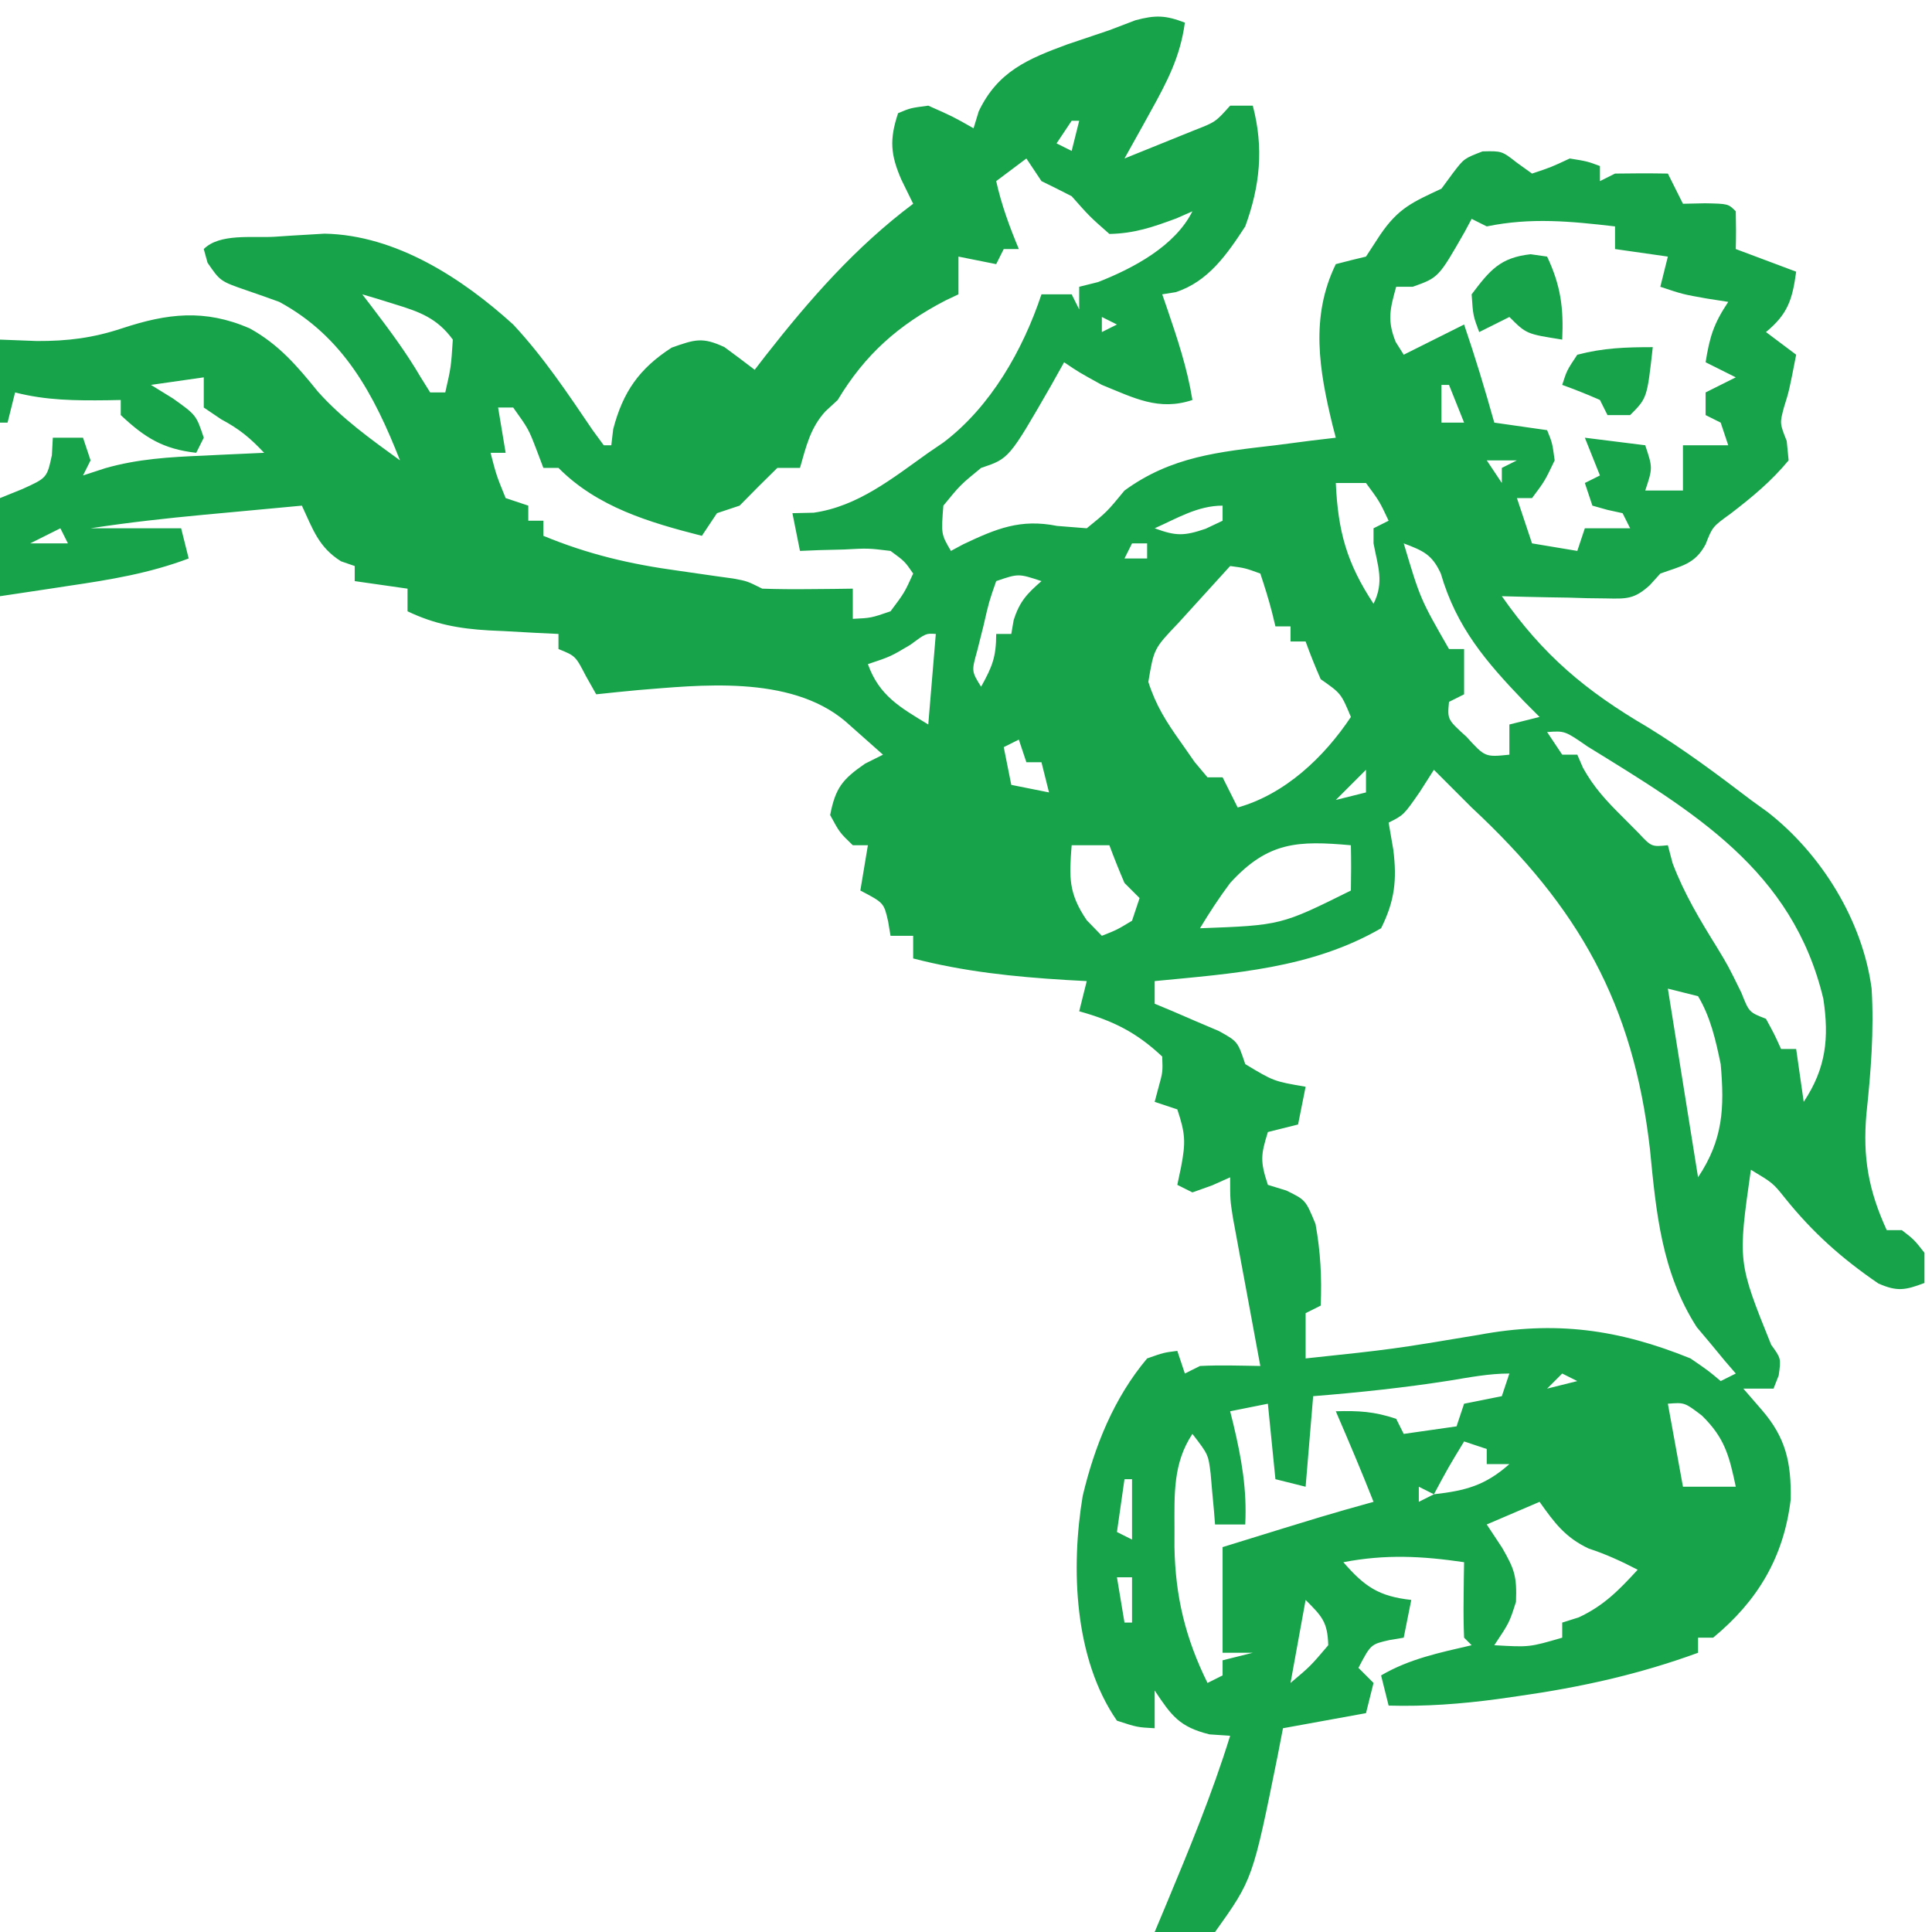
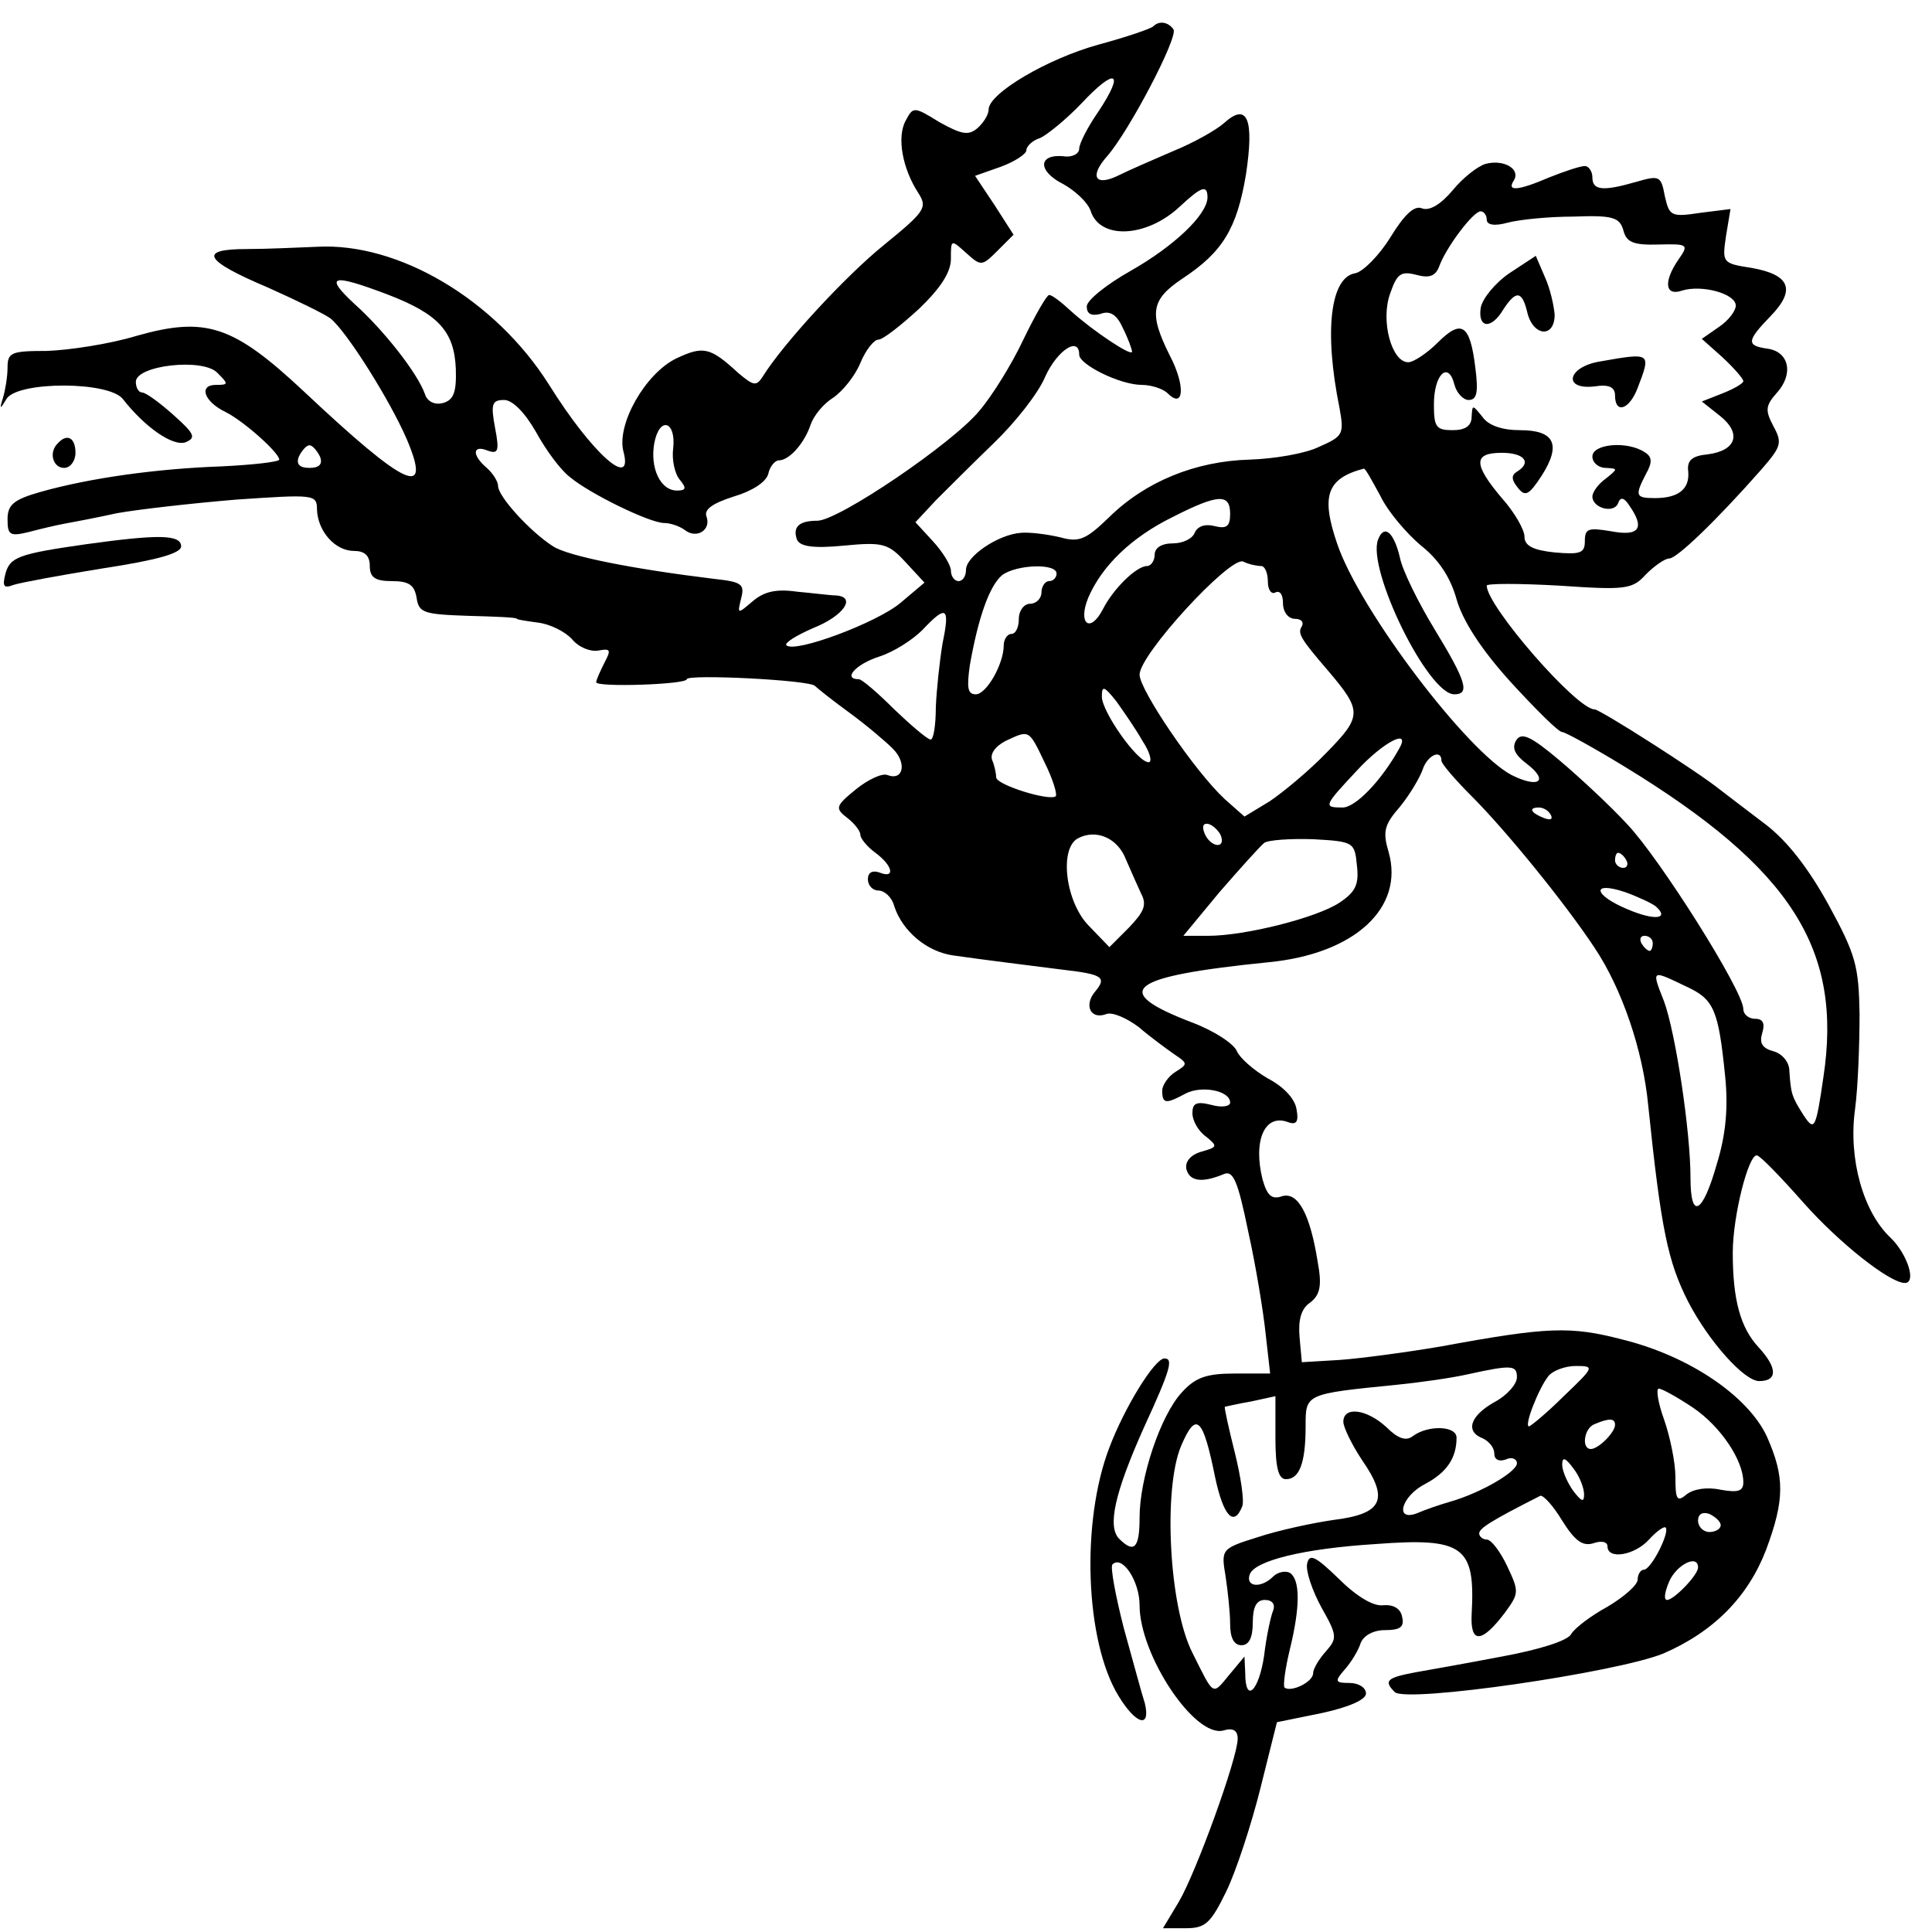
- <svg xmlns="http://www.w3.org/2000/svg" width="256" height="256">
-   <path d="M157 3c-.603 4.507-2.366 7.859-4.563 11.813l-.998 1.81A748.977 748.977 0 0 1 149 21c1.96-.786 3.919-1.579 5.875-2.375l3.305-1.336c2.883-1.12 2.883-1.12 4.82-3.289h3c1.472 5.593.968 10.616-1 16-2.403 3.69-4.915 7.33-9.227 8.715L154 39l.621 1.793C156 44.837 157.318 48.769 158 53c-4.48 1.493-7.739-.276-12-2-3.063-1.688-3.063-1.688-5-3l-1.75 3.125c-5.545 9.64-5.545 9.64-9.25 10.875-2.75 2.25-2.75 2.25-5 5-.298 3.776-.298 3.776 1 6l1.625-.875c4.411-2.09 7.589-3.405 12.438-2.438L144 70c2.667-2.166 2.667-2.166 5-5 6.197-4.519 12.494-5.124 20-6l4.813-.625L177 58l-.438-1.688C174.8 49.068 173.589 41.995 177 35c1.328-.354 2.662-.685 4-1l1.875-2.875c2.42-3.559 4.302-4.336 8.125-6.125l1.563-2.125C194 21 194 21 196.438 20.062 199 20 199 20 201 21.563L203 23c2.529-.845 2.529-.845 5-2 2.313.375 2.313.375 4 1v2l2-1c2.333-.04 4.667-.043 7 0l2 4c1.454-.03 1.454-.03 2.938-.063C229 27 229 27 230 28c.04 1.666.043 3.334 0 5l8 3c-.498 3.688-1.1 5.605-4 8l4 3c-.926 4.765-.926 4.765-1.625 7-.553 2.094-.553 2.094.375 4.438L237 61c-2.316 2.793-4.814 4.857-7.688 7.063-2.398 1.733-2.398 1.733-3.312 4.062-1.418 2.66-3.234 2.863-6 3.875l-1.396 1.54c-2.06 1.874-3.088 1.811-5.834 1.753l-2.432-.03c-.833-.024-1.667-.05-2.525-.076l-2.561-.04c-2.084-.036-4.168-.09-6.252-.147 5.485 7.839 11.102 12.537 19.285 17.336 4.787 2.934 9.254 6.261 13.715 9.664l2.227 1.61c7.116 5.55 12.575 14.366 13.773 23.39.333 5.571-.098 11.023-.688 16.563-.509 5.808.272 10.154 2.688 15.437h2c1.625 1.25 1.625 1.25 3 3v4c-2.527.953-3.599 1.177-6.113.066-4.847-3.314-8.7-6.745-12.38-11.332-1.583-1.975-1.583-1.975-4.507-3.734-1.736 12.218-1.736 12.218 2.688 23.188C236 180 236 180 235.688 182.25L235 184h-4l2.438 2.813c3.194 3.686 3.92 6.964 3.84 11.87-.92 7.682-4.4 13.462-10.278 18.317h-2v2c-7.875 2.878-15.594 4.576-23.875 5.75l-2.7.386c-4.854.65-9.529.997-14.425.864l-1-4c3.795-2.214 7.756-3.01 12-4l-1-1a91.472 91.472 0 0 1-.063-5.063l.028-2.785L194 207c-5.606-.826-10.423-1.068-16 0 2.834 3.254 4.686 4.52 9 5l-1 5-1.875.313c-2.49.562-2.49.562-4.125 3.687l2 2-1 4-11 2c-.23 1.195-.461 2.39-.7 3.621-3.31 16.385-3.31 16.385-8.3 23.379h-8l1.426-3.402c3.11-7.462 6.184-14.867 8.574-22.598l-2.75-.188c-3.988-.996-5.016-2.46-7.25-5.812v5c-2.313-.125-2.313-.125-5-1-5.68-8.206-6.128-20.232-4.535-29.79 1.57-6.592 4.132-12.978 8.535-18.21 2.191-.773 2.191-.773 4-1l1 3 2-1c2.672-.134 5.323-.043 8 0l-.367-1.972c-.547-2.946-1.09-5.893-1.633-8.84l-.578-3.104-.547-2.979-.508-2.745C163 159 163 159 163 156l-2.375 1.063L158 158l-2-1 .5-2.375c.624-3.277.574-4.403-.5-7.625l-3-1 .5-1.875c.576-2.086.576-2.086.5-4.125-3.407-3.206-6.514-4.748-11-6l1-4-2.746-.148c-6.963-.428-13.498-1.105-20.254-2.852v-3h-3l-.313-1.875c-.562-2.49-.562-2.49-3.687-4.125l1-6h-2c-1.75-1.688-1.75-1.688-3-4 .7-3.588 1.606-4.728 4.625-6.813L117 100a316933028.358 316933028.358 0 0 0-6.055-5.371c-6.332-5.302-18.545-3.803-26.382-3.191A388.4 388.4 0 0 0 79 92l-1.375-2.438C76.253 86.912 76.253 86.912 74 86v-2l-3.105-.148-4.082-.227c-.674-.03-1.348-.062-2.042-.094C60.803 83.3 57.593 82.716 54 81v-3l-7-1v-2l-1.813-.625C42.202 72.498 41.47 70.141 40 67c-3.354.31-6.708.623-10.063.938l-2.857.263C22.028 68.676 17.015 69.228 12 70h12l1 4c-5.217 1.967-10.39 2.816-15.875 3.625l-2.664.406c-2.153.328-4.307.65-6.461.969V66l2.938-1.188c3.284-1.488 3.284-1.488 3.937-4.5L7 58h4l1 3-1 2 2.941-.96c4.315-1.234 8.531-1.481 12.996-1.665l2.362-.117c1.9-.093 3.8-.177 5.701-.258-1.866-1.975-3.248-3.133-5.688-4.438L27 54v-4l-7 1 2.938 1.813C26 55 26 55 27 58l-1 2c-4.385-.501-6.8-1.983-10-5v-2l-1.793.035C9.997 53.083 6.107 53.06 2 52l-1 4H0V45l4.875.188c4.093.015 7.43-.402 11.313-1.688 5.98-1.974 10.907-2.577 16.875 0 3.88 2.137 6.3 4.986 9.062 8.395C45.307 55.467 49.141 58.2 53 61c-3.434-8.726-7.488-16.403-16-21a211.109 211.109 0 0 0-4.25-1.5c-3.566-1.232-3.566-1.232-5.25-3.688L27 33c2.098-2.098 6.412-1.463 9.313-1.625l2.341-.156 2.272-.133L43 30.962C52.45 31.14 61.261 36.88 68 43c4.021 4.309 7.244 9.155 10.547 14.023L80 59h1l.25-2.125c1.291-4.95 3.452-8.037 7.75-10.813 3.098-1.097 4.083-1.423 7-.062 1.343.986 2.678 1.985 4 3l1.469-1.906C107.307 39.639 113.393 32.705 121 27l-1.563-3.188c-1.434-3.297-1.602-5.318-.437-8.812 1.625-.688 1.625-.688 4-1 3.25 1.438 3.25 1.438 6 3l.688-2.25c2.516-5.273 6.477-6.934 11.75-8.875C143.29 5.245 145.143 4.62 147 4l3.438-1.313c2.676-.717 4.003-.671 6.562.313Zm-13 10 1 2Zm-2 3-2 3 2 1 1-4h-1Zm-6 5-4 3c.7 3.147 1.76 6.026 3 9h-2l-1 2-5-1v5l-1.75.828C119.038 43.064 114.617 46.971 111 53l-1.625 1.5c-2.016 2.2-2.559 4.674-3.375 7.5h-3a282.832 282.832 0 0 0-5 5l-3 1-2 3c-6.981-1.782-13.85-3.807-19-9h-2l-.875-2.313C70.037 56.85 70.037 56.85 68 54h-2l1 6h-2c.775 2.992.775 2.992 2 6l3 1v2h2v2c5.95 2.46 11.51 3.755 17.875 4.625 1.685.24 3.37.481 5.055.727.734.1 1.469.202 2.226.307C99 77 99 77 101 78c2.04.07 4.083.084 6.125.063l3.32-.028L113 78v4c2.409-.113 2.409-.113 5-1 1.844-2.461 1.844-2.461 3-5-1.113-1.617-1.113-1.617-3-3-2.972-.363-2.972-.363-6.188-.188l-3.292.083L106 73l-1-5c1.392-.03 1.392-.03 2.813-.063 5.866-.833 10.466-4.585 15.187-7.937l2.016-1.375C131.276 53.888 135.543 46.372 138 39h4l1 2v-3l2.5-.625c4.646-1.825 10.186-4.746 12.5-9.375l-2.125.938C152.75 30.091 150.346 30.93 147 31c-2.625-2.313-2.625-2.313-5-5a177.118 177.118 0 0 0-4-2l-2-3Zm59 8-.918 1.715c-3.465 6.065-3.465 6.065-6.894 7.285H185c-.81 2.915-1.218 4.461-.063 7.313L186 47l1.75-.875L194 43c1.47 4.303 2.774 8.623 4 13l7 1c.688 1.688.688 1.688 1 4-1.313 2.75-1.313 2.75-3 5h-2l2 6 6 1 1-3h6l-1-2-2-.438-2-.562-1-3 2-1-2-5 8 1c1 3 1 3 0 6h5v-6h6l-1-3-2-1v-3l4-2-4-2c.547-3.375 1.055-5.082 3-8l-2.813-.438C223 39 223 39 220 38l1-4-7-1v-3c-5.893-.682-11.137-1.203-17 0l-2-1ZM48 39l1.207 1.574c2.342 3.083 4.59 6.078 6.543 9.426L57 52h2c.765-3.355.765-3.355 1-7-2.074-2.838-4.39-3.684-7.688-4.688-.808-.25-1.616-.502-2.449-.761L48 39Zm98 3v2l2-1-2-1Zm45 9v5h3l-2-5h-1ZM88 57l1 2Zm-1 3 1 3Zm110 1 2 3v-2l2-1h-4Zm-20 3c.291 6.42 1.452 10.621 5 16 1.432-2.865.579-4.914 0-8v-2l2-1c-1.21-2.573-1.21-2.573-3-5h-4Zm-24 6c2.788 1.033 3.868 1.045 6.75.063L162 69v-2c-3.304 0-6.021 1.676-9 3ZM8 70l-4 2h5l-1-2Zm142 2-1 2h3v-2h-2Zm36 0c2.199 7.37 2.199 7.37 6 14h2v6l-2 1c-.22 2.333-.22 2.333 2.313 4.625 2.464 2.706 2.464 2.706 5.687 2.375v-4l4-1-2.047-2.055c-5.054-5.273-8.953-9.787-11.039-16.949-1.161-2.536-2.361-3.024-4.914-3.996Zm-38 2v3Zm15 1c-1.46 1.602-2.918 3.207-4.375 4.813l-2.46 2.707c-3.269 3.427-3.269 3.427-4.005 7.835.986 3.103 2.39 5.309 4.278 7.957l1.87 2.676L160 103h2l2 4c6.287-1.768 11.445-6.668 15-12-1.309-3.122-1.309-3.122-4-5a78.037 78.037 0 0 1-2-5h-2v-2h-2l-.438-1.813c-.45-1.749-.99-3.474-1.562-5.187-2.015-.733-2.015-.733-4-1Zm-31 2c-.955 2.734-.955 2.734-1.688 5.938l-.824 3.277c-.763 2.73-.763 2.73.512 4.785 1.46-2.647 2-3.894 2-7h2l.313-1.813c.776-2.47 1.758-3.51 3.687-5.187-3.05-1.011-3.05-1.011-6 0Zm14 0 1 2Zm-1 2 1 2Zm-24.375 6.438C118 87 118 87 115 88c1.502 4.206 4.286 5.739 8 8l1-12c-1.32-.086-1.32-.086-3.375 1.438ZM205 97l2 3h2l.75 1.734c1.443 2.616 3.132 4.414 5.25 6.516l2.125 2.14c1.716 1.827 1.716 1.827 3.875 1.61l.625 2.375c1.549 4.084 3.623 7.513 5.918 11.215C229 128 229 128 230.75 131.562c1.012 2.565 1.012 2.565 3.25 3.438 1.125 2.063 1.125 2.063 2 4h2l1 7c2.968-4.452 3.38-8.466 2.602-13.652-4.067-17.054-17.204-24.773-31.258-33.442-2.992-2.071-2.992-2.071-5.344-1.906Zm-70 1-2 1 1 5 5 1-1-4h-2l-1-3Zm48 1 1 2Zm-2 3-4 4 4-1v-3Zm9 0-1.875 2.938C186 108 186 108 184 109l.625 3.625c.484 3.955.193 6.74-1.625 10.375-9.266 5.357-19.599 5.985-30 7v3l2.371.988 3.066 1.325 3.06 1.3C164 138 164 138 165 141c3.769 2.274 3.769 2.274 8 3l-1 5-4 1c-.934 3.01-1.044 3.867 0 7l2.438.75C173 159 173 159 174.313 162.188c.668 3.704.84 7.057.687 10.812l-2 1v6c11.519-1.221 11.519-1.221 22.938-3.125 10.118-1.887 18.458-.766 28.062 3.125 2.383 1.637 2.383 1.637 4 3l2-1-1.426-1.652-1.887-2.286-1.863-2.214c-4.656-7.27-5.378-15.175-6.199-23.598-2.21-19.284-9.439-32.036-23.625-45.25a519.67 519.67 0 0 1-2.938-2.938L190 102Zm-48 10c-.333 4.245-.439 6.355 2 9.938l2 2.062c2-.791 2-.791 4-2l1-3-2-2c-.707-1.65-1.38-3.316-2-5h-5Zm21 5c-1.465 1.954-2.733 3.905-4 6 10.728-.397 10.728-.397 20-5 .04-2 .043-4 0-6-7.023-.625-10.98-.5-16 5Zm58 14 4 25c3.323-4.984 3.51-9.186 3-15-.656-3.155-1.338-6.222-3-9l-4-1Zm-14 51-2 2 4-1-2-1Zm-14.938.938c-6.015.944-11.993 1.577-18.062 2.062l-1 12-4-1-1-10-5 1 .438 1.758c1.07 4.509 1.801 8.573 1.562 13.242h-4l-.148-1.863-.227-2.45c-.07-.8-.14-1.6-.21-2.425-.31-2.534-.31-2.534-2.415-5.262-2.592 3.888-2.382 8.058-2.375 12.563l-.004 2.42c.117 6.57 1.456 12.094 4.379 18.017l2-1v-2l4-1h-4v-14c13.857-4.286 13.857-4.286 20-6-1.59-4.035-3.282-8.018-5-12 3.044-.082 5.072.024 8 1l1 2 7-1 1-3 5-1 1-3c-2.708 0-5.264.502-7.938.938ZM221 186l2 11h7c-.866-4.096-1.462-6.475-4.5-9.438-2.291-1.739-2.291-1.739-4.5-1.562Zm-70 5 1 2Zm43 0c-2.095 3.447-2.095 3.447-4 7 4.22-.48 6.797-1.166 10-4h-3v-2l-3-1Zm-44 3 1 2Zm-1 2-1 7 2 1v-8h-1Zm39 1v2l2-1-2-1Zm16 2-7 3 2.063 3.125c1.617 2.823 1.942 3.742 1.812 7.125C200 215 200 215 198 218c4.65.27 4.65.27 9-1v-2l2.188-.688c3.344-1.56 5.328-3.615 7.812-6.312-2.154-1.117-4.187-2.06-6.5-2.813-3.119-1.48-4.522-3.403-6.5-6.187Zm-56 10 1 6h1v-6h-2Zm25 3-2 11c2.646-2.229 2.646-2.229 5-5-.088-3.067-.814-3.814-3-6Zm-6 1 1 2Zm-17 3 1 3Zm1 3 1 2Z" fill="#16A34A" />
-   <path d="M202.813 33.688 205 34c1.802 3.83 2.196 6.781 2 11-4.75-.75-4.75-.75-7-3l-4 2c-.813-2.188-.813-2.188-1-5 2.41-3.189 3.762-4.862 7.813-5.313ZM219 46c-.75 6.75-.75 6.75-3 9h-3l-1-2a78.037 78.037 0 0 0-5-2c.625-1.938.625-1.938 2-4 3.455-.901 6.42-1 10-1Z" fill="#16A34A" />
+ <svg xmlns="http://www.w3.org/2000/svg" version="1.0" width="256pt" height="256pt" viewBox="0 0 256 256" preserveAspectRatio="xMidYMid meet">
+   <g transform="translate(0,256) scale(0.1,-0.1)" fill="#000000" stroke="none">
+     <path d="M1528 2525 c-3 -3 -35 -14 -72 -24 -69 -19 -146 -65 -146 -86 0 -7 -7 -18 -15 -25 -12 -10 -21 -8 -50 8 -34 21 -35 21 -45 2 -12 -22 -4 -64 17 -96 12 -19 9 -24 -45 -68 -51 -41 -135 -132 -162 -176 -8 -12 -12 -11 -32 6 -37 34 -46 36 -82 19 -41 -20 -79 -87 -70 -123 14 -52 -41 -4 -99 89 -71 112 -199 188 -307 182 -25 -1 -67 -3 -93 -3 -65 0 -57 -15 28 -51 38 -17 75 -35 83 -41 22 -18 79 -109 101 -160 34 -80 -1 -64 -136 63 -94 88 -130 100 -222 74 -36 -11 -90 -19 -119 -20 -47 0 -52 -2 -52 -22 0 -12 -3 -30 -6 -40 -5 -16 -4 -16 5 -1 16 23 136 23 154 -1 29 -37 66 -63 83 -57 14 6 12 11 -16 36 -19 17 -37 30 -42 30 -4 0 -8 6 -8 14 0 22 89 32 108 12 15 -15 15 -16 -2 -16 -23 0 -16 -22 13 -36 24 -12 71 -54 71 -63 0 -3 -35 -7 -77 -9 -84 -3 -173 -15 -240 -34 -35 -10 -43 -17 -43 -36 0 -21 3 -23 28 -17 15 4 36 9 47 11 11 2 43 8 70 14 28 5 98 13 158 18 103 7 107 7 107 -13 1 -29 24 -55 49 -55 14 0 21 -6 21 -20 0 -15 7 -20 29 -20 23 0 30 -5 33 -22 3 -20 9 -22 68 -24 36 -1 65 -2 65 -4 0 -1 13 -3 28 -5 16 -2 36 -12 45 -22 9 -11 25 -17 35 -15 16 3 17 1 8 -16 -6 -12 -11 -23 -11 -26 0 -7 120 -3 120 4 0 7 164 -1 170 -9 3 -3 23 -19 45 -35 22 -16 48 -38 58 -48 19 -19 14 -43 -7 -35 -7 3 -26 -6 -42 -19 -27 -22 -28 -25 -11 -38 9 -7 17 -17 17 -22 0 -5 9 -16 20 -24 23 -17 27 -35 5 -26 -9 3 -15 0 -15 -9 0 -8 6 -15 14 -15 8 0 18 -9 21 -21 11 -33 43 -60 78 -65 42 -6 91 -12 146 -19 52 -6 58 -10 42 -29 -15 -18 -6 -37 14 -30 8 4 28 -5 44 -17 15 -13 37 -29 47 -36 18 -12 18 -13 2 -23 -10 -6 -18 -18 -18 -25 0 -18 5 -18 31 -4 21 11 59 4 59 -12 0 -5 -11 -7 -25 -3 -20 5 -25 2 -25 -11 0 -10 8 -24 18 -31 16 -13 15 -14 -6 -20 -14 -4 -22 -13 -20 -23 4 -16 20 -19 49 -7 13 6 19 -8 33 -76 10 -45 20 -106 23 -135 l6 -53 -47 0 c-37 0 -52 -5 -70 -25 -28 -30 -56 -113 -56 -166 0 -40 -7 -48 -27 -28 -16 16 -6 61 33 148 35 76 39 91 27 91 -13 0 -53 -65 -73 -118 -38 -99 -32 -257 12 -329 23 -38 43 -44 35 -10 -4 12 -16 57 -28 100 -11 43 -18 81 -15 84 13 13 36 -22 36 -54 0 -66 73 -176 111 -166 13 4 19 0 19 -11 0 -25 -55 -177 -78 -216 l-21 -35 30 0 c26 0 33 6 54 49 13 27 33 88 45 136 l22 88 59 12 c37 8 59 18 59 26 0 8 -10 14 -22 14 -19 0 -20 2 -6 18 8 9 18 25 21 35 4 10 17 17 32 17 20 0 26 4 23 17 -2 12 -12 17 -25 16 -13 -2 -36 12 -59 35 -31 30 -39 34 -42 20 -2 -10 7 -36 19 -58 21 -37 21 -41 6 -58 -9 -10 -17 -23 -17 -29 0 -12 -30 -26 -38 -19 -2 3 1 25 7 50 14 57 14 93 0 102 -6 3 -16 1 -22 -5 -16 -16 -37 -14 -31 3 7 18 71 34 166 40 118 9 133 -3 128 -93 -2 -39 13 -39 44 2 19 26 19 28 3 62 -9 19 -21 35 -27 35 -5 0 -10 4 -10 8 0 7 16 17 81 50 4 1 17 -13 29 -33 17 -27 27 -34 41 -30 11 4 19 2 19 -4 0 -18 36 -12 55 9 10 11 20 18 22 16 6 -6 -19 -56 -29 -56 -4 0 -8 -6 -8 -13 0 -7 -18 -23 -40 -36 -22 -12 -43 -28 -48 -36 -4 -9 -43 -21 -92 -30 -47 -9 -98 -18 -115 -21 -37 -7 -42 -11 -27 -26 15 -15 295 26 356 51 67 29 112 75 136 137 25 67 25 97 1 151 -25 53 -102 106 -191 128 -69 18 -99 17 -240 -9 -47 -8 -107 -16 -135 -18 l-50 -3 -3 33 c-2 23 2 38 14 46 13 10 16 22 10 54 -10 63 -26 93 -47 87 -14 -5 -20 1 -26 22 -13 52 3 88 34 76 11 -4 14 1 11 17 -2 14 -17 30 -38 41 -19 11 -37 27 -41 36 -4 10 -30 27 -59 38 -110 42 -87 61 101 80 114 11 180 72 159 146 -8 27 -6 36 15 60 13 16 26 38 30 49 6 19 25 28 25 12 0 -4 18 -25 40 -47 46 -46 124 -142 163 -201 36 -54 64 -135 71 -209 17 -164 26 -207 53 -260 27 -52 74 -105 94 -105 25 0 24 18 -1 45 -24 26 -34 63 -34 125 0 49 21 131 32 129 4 0 32 -29 62 -63 47 -53 114 -106 134 -106 16 0 3 39 -19 60 -36 34 -56 104 -47 170 4 30 6 87 6 126 -1 64 -5 79 -41 145 -27 49 -55 85 -84 107 -24 18 -51 39 -59 45 -31 25 -160 107 -167 107 -24 0 -143 137 -143 164 0 3 43 3 96 0 88 -6 97 -5 115 15 11 11 25 21 31 21 10 0 63 51 122 118 26 30 28 35 16 57 -11 21 -11 27 4 44 23 25 17 55 -12 59 -28 4 -28 10 4 43 34 35 26 55 -25 64 -39 6 -39 7 -34 42 l6 36 -40 -5 c-39 -6 -41 -4 -47 22 -5 27 -7 28 -38 19 -45 -13 -58 -11 -58 6 0 8 -5 15 -10 15 -6 0 -27 -7 -47 -15 -42 -18 -57 -19 -47 -4 9 15 -13 28 -37 22 -11 -3 -31 -19 -44 -35 -16 -19 -31 -28 -41 -24 -10 4 -23 -8 -42 -39 -15 -24 -36 -45 -46 -47 -33 -5 -42 -76 -21 -179 6 -34 5 -37 -27 -51 -18 -9 -60 -16 -92 -17 -72 -2 -138 -29 -186 -76 -31 -30 -40 -34 -65 -27 -17 4 -40 7 -52 6 -30 -2 -73 -31 -73 -49 0 -8 -4 -15 -10 -15 -5 0 -10 6 -10 14 0 7 -11 25 -24 39 l-23 25 27 29 c15 15 50 50 77 76 28 27 59 66 68 88 16 35 45 54 45 29 0 -13 54 -40 83 -40 12 0 28 -5 34 -11 22 -22 24 10 3 50 -28 56 -25 74 17 102 53 35 72 66 84 138 11 73 2 96 -29 68 -10 -9 -40 -26 -67 -37 -28 -12 -60 -26 -72 -32 -32 -16 -40 -2 -16 25 29 33 94 157 88 168 -7 10 -19 12 -27 4z m-72 -112 c-14 -20 -26 -43 -26 -50 0 -7 -10 -12 -21 -10 -34 3 -34 -20 0 -37 16 -9 32 -24 36 -35 12 -39 74 -36 118 5 29 27 37 30 37 12 -1 -23 -44 -64 -102 -97 -32 -18 -58 -39 -58 -47 0 -10 6 -13 18 -10 13 5 22 -1 30 -19 7 -14 12 -28 12 -31 0 -7 -51 27 -80 53 -14 13 -27 23 -30 22 -3 0 -18 -26 -34 -59 -15 -32 -41 -74 -58 -94 -35 -43 -187 -146 -215 -146 -24 0 -33 -8 -27 -25 4 -9 21 -12 62 -8 52 5 59 3 82 -22 l25 -27 -32 -27 c-31 -26 -140 -67 -151 -56 -3 3 13 13 36 23 40 16 57 41 30 43 -7 0 -30 3 -52 5 -28 4 -44 0 -59 -13 -20 -17 -20 -17 -15 4 5 19 1 22 -36 26 -107 13 -193 30 -213 43 -30 19 -73 66 -73 80 0 6 -7 17 -15 24 -20 17 -19 31 1 23 14 -5 16 -1 10 30 -6 32 -4 37 12 37 11 0 27 -16 42 -42 13 -24 33 -51 45 -60 26 -22 106 -61 125 -61 8 0 20 -4 27 -9 16 -13 36 0 29 18 -3 9 8 17 36 26 24 7 43 19 46 30 2 10 9 18 14 18 14 0 34 23 42 47 4 12 17 28 30 36 13 9 29 29 36 46 7 17 18 31 24 31 6 0 30 19 54 41 28 27 42 48 42 66 0 26 0 26 20 8 20 -18 21 -18 42 3 l21 21 -25 39 -26 39 34 12 c19 7 34 17 34 22 0 5 8 13 18 16 9 4 34 24 55 46 45 48 58 43 23 -10z m514 -144 c0 -7 10 -9 28 -4 15 4 54 8 87 8 52 2 61 -1 66 -18 4 -16 13 -20 47 -19 39 1 40 0 26 -20 -20 -29 -18 -49 5 -41 26 8 71 -4 71 -20 0 -7 -10 -20 -22 -28 l-23 -16 28 -25 c15 -14 27 -28 27 -31 0 -3 -12 -10 -27 -16 l-28 -11 24 -19 c29 -23 22 -46 -16 -51 -21 -2 -28 -8 -26 -23 2 -23 -13 -35 -44 -35 -26 0 -27 3 -12 32 9 16 8 23 -2 29 -23 15 -69 11 -69 -6 0 -8 8 -15 18 -15 16 -1 16 -1 0 -14 -10 -7 -18 -18 -18 -24 0 -15 28 -23 34 -9 3 9 8 8 15 -3 21 -30 13 -41 -24 -34 -30 5 -35 4 -35 -13 0 -16 -6 -18 -40 -15 -29 3 -40 9 -40 21 0 9 -13 32 -30 51 -38 45 -38 60 0 60 30 0 40 -13 20 -25 -8 -5 -7 -11 1 -21 10 -13 15 -10 32 16 26 41 17 60 -29 60 -23 0 -42 6 -50 18 -13 16 -13 16 -14 0 0 -12 -8 -18 -25 -18 -22 0 -25 4 -25 34 0 40 19 58 27 27 3 -12 12 -21 19 -21 11 0 13 10 9 42 -7 58 -18 66 -50 34 -14 -14 -32 -26 -39 -26 -22 0 -37 55 -24 91 9 26 14 30 34 25 18 -5 26 -2 31 11 9 25 45 73 55 73 4 0 8 -5 8 -11z m-1457 -99 c68 -26 89 -49 91 -99 1 -31 -3 -41 -17 -45 -11 -3 -21 2 -24 12 -10 28 -55 85 -93 119 -41 38 -31 41 43 13z m379 -204 c-2 -15 2 -34 9 -42 9 -11 8 -14 -4 -14 -22 0 -36 30 -30 63 7 36 29 29 25 -7z m-468 -11 c4 -10 -1 -15 -14 -15 -13 0 -18 5 -14 15 4 8 10 15 14 15 4 0 10 -7 14 -15z m1405 -52 c10 -21 35 -50 54 -66 23 -18 39 -42 47 -71 8 -28 32 -66 72 -110 33 -36 63 -66 68 -66 4 0 42 -21 83 -46 221 -135 289 -242 263 -412 -10 -69 -12 -71 -26 -50 -16 25 -17 29 -19 59 0 12 -10 23 -21 26 -15 4 -19 11 -15 24 4 13 1 19 -9 19 -9 0 -16 6 -16 13 0 24 -111 200 -154 245 -22 24 -63 62 -89 84 -39 33 -51 38 -58 27 -6 -10 -2 -19 14 -31 30 -23 16 -33 -20 -15 -59 31 -201 218 -231 306 -22 64 -14 87 35 100 2 1 11 -16 22 -36z m-199 -24 c0 -17 -5 -20 -21 -16 -12 3 -22 0 -26 -9 -3 -8 -16 -14 -29 -14 -15 0 -24 -6 -24 -15 0 -8 -5 -15 -10 -15 -14 0 -45 -30 -59 -58 -17 -32 -33 -18 -19 16 18 42 57 80 112 107 61 31 76 31 76 4z m41 -69 c5 0 9 -9 9 -21 0 -11 5 -17 10 -14 6 3 10 -3 10 -14 0 -12 7 -21 16 -21 8 0 12 -4 9 -10 -6 -9 -2 -16 35 -59 45 -53 45 -60 -2 -108 -23 -24 -58 -53 -76 -65 l-33 -20 -26 23 c-40 37 -113 145 -113 165 0 27 119 156 137 150 8 -4 19 -6 24 -6z m-271 -10 c0 -5 -4 -10 -10 -10 -5 0 -10 -7 -10 -15 0 -8 -7 -15 -15 -15 -8 0 -15 -9 -15 -20 0 -11 -4 -20 -10 -20 -5 0 -10 -7 -10 -15 0 -25 -23 -65 -37 -65 -11 0 -12 9 -8 38 11 63 26 106 43 120 19 14 72 16 72 2z m-151 -92 c-4 -24 -8 -62 -9 -85 0 -24 -3 -43 -7 -43 -5 1 -26 19 -48 40 -22 22 -43 40 -47 40 -22 0 -4 20 27 30 19 6 44 22 57 35 32 34 37 31 27 -17z m265 -130 c10 -15 13 -28 8 -28 -15 0 -62 67 -62 87 0 15 3 14 19 -6 10 -14 26 -37 35 -53z m-130 -28 c11 -22 17 -42 15 -45 -8 -7 -79 15 -79 25 0 4 -2 15 -5 22 -4 9 4 19 17 26 32 15 31 16 52 -28z m470 18 c-24 -43 -58 -78 -75 -78 -26 0 -25 2 19 49 35 38 72 57 56 29z m201 -88 c3 -6 -1 -7 -9 -4 -18 7 -21 14 -7 14 6 0 13 -4 16 -10z m-437 -28 c6 -18 -15 -14 -22 4 -4 10 -1 14 6 12 6 -2 14 -10 16 -16z m-126 -31 c6 -14 15 -34 20 -45 8 -15 4 -24 -16 -45 l-26 -26 -26 27 c-32 31 -41 103 -16 117 24 13 53 1 64 -28z m306 -8 c3 -25 -2 -35 -23 -49 -30 -20 -125 -44 -174 -44 l-33 0 48 58 c27 31 53 60 59 65 5 4 35 6 65 5 54 -3 55 -4 58 -35z m357 7 c3 -5 1 -10 -4 -10 -6 0 -11 5 -11 10 0 6 2 10 4 10 3 0 8 -4 11 -10z m39 -61 c19 -17 -2 -19 -37 -4 -46 19 -49 38 -4 23 17 -6 36 -15 41 -19z m-4 -49 c0 -5 -2 -10 -4 -10 -3 0 -8 5 -11 10 -3 6 -1 10 4 10 6 0 11 -4 11 -10z m44 -57 c37 -17 43 -30 52 -120 4 -40 1 -76 -11 -115 -19 -67 -35 -75 -35 -19 0 63 -20 193 -35 234 -17 43 -17 42 29 20z m-224 -518 c0 -9 -13 -24 -30 -33 -32 -18 -39 -39 -15 -48 8 -4 15 -12 15 -20 0 -8 6 -11 15 -8 8 4 15 1 15 -5 0 -11 -47 -39 -89 -51 -14 -4 -34 -11 -43 -15 -31 -12 -21 23 11 39 28 15 41 34 41 61 0 16 -38 17 -58 2 -9 -7 -20 -3 -35 12 -26 24 -57 28 -57 7 0 -7 11 -30 25 -51 36 -52 27 -71 -38 -79 -28 -4 -74 -14 -101 -23 -48 -15 -48 -16 -42 -52 3 -20 6 -48 6 -63 0 -18 5 -28 15 -28 10 0 15 10 15 30 0 21 5 30 16 30 10 0 14 -6 11 -14 -3 -7 -9 -34 -12 -60 -7 -47 -25 -64 -25 -23 l-1 22 -20 -24 c-23 -28 -20 -29 -49 29 -31 61 -39 217 -15 274 20 47 29 38 45 -41 11 -52 25 -67 36 -39 3 7 -2 40 -10 72 -8 32 -14 59 -13 60 1 0 17 4 35 7 l32 7 0 -55 c0 -40 4 -55 14 -55 18 0 26 22 26 70 0 43 -1 43 120 55 30 3 73 9 95 14 59 13 65 12 65 -4z m62 -25 c-22 -22 -44 -40 -46 -40 -7 0 13 51 26 67 6 7 22 13 36 13 25 0 25 -1 -16 -40z m171 -15 c37 -25 67 -70 67 -99 0 -12 -7 -14 -30 -10 -18 4 -36 1 -45 -6 -13 -11 -15 -7 -15 23 0 19 -7 53 -15 76 -8 22 -11 41 -7 41 4 0 24 -11 45 -25z m-103 -23 c0 -10 -22 -32 -32 -32 -13 0 -9 28 5 33 19 8 27 8 27 -1z m-41 -92 c0 -11 -3 -10 -14 4 -8 11 -15 27 -15 35 0 11 4 10 15 -5 8 -10 14 -26 14 -34z m181 -41 c0 -5 -7 -9 -15 -9 -8 0 -15 7 -15 15 0 9 6 12 15 9 8 -4 15 -10 15 -15z m-30 -56 c0 -10 -32 -43 -41 -43 -5 0 -3 11 3 25 10 22 38 36 38 18z" />
+     <path d="M2000 2198 c-19 -13 -36 -34 -38 -46 -4 -27 14 -29 30 -2 17 26 25 25 32 -5 8 -31 36 -33 36 -2 -1 12 -6 35 -13 50 l-12 28 -35 -23z" />
+     <path d="M2120 2081 c-43 -7 -50 -38 -7 -33 19 3 27 -1 27 -12 0 -25 19 -19 30 10 18 47 18 47 -50 35z" />
+     <path d="M1826 1845 c-15 -39 66 -205 101 -205 21 0 16 17 -26 86 -22 36 -43 79 -46 95 -8 34 -21 45 -29 24z" />
+     <path d="M77 1973 c-13 -12 -7 -33 8 -33 8 0 15 9 15 20 0 20 -11 26 -23 13z" />
+     <path d="M115 1839 c-91 -13 -102 -17 -108 -40 -4 -16 -2 -19 11 -14 9 3 63 13 119 22 72 11 103 20 103 29 0 16 -31 16 -125 3z" />
+   </g>
</svg>
